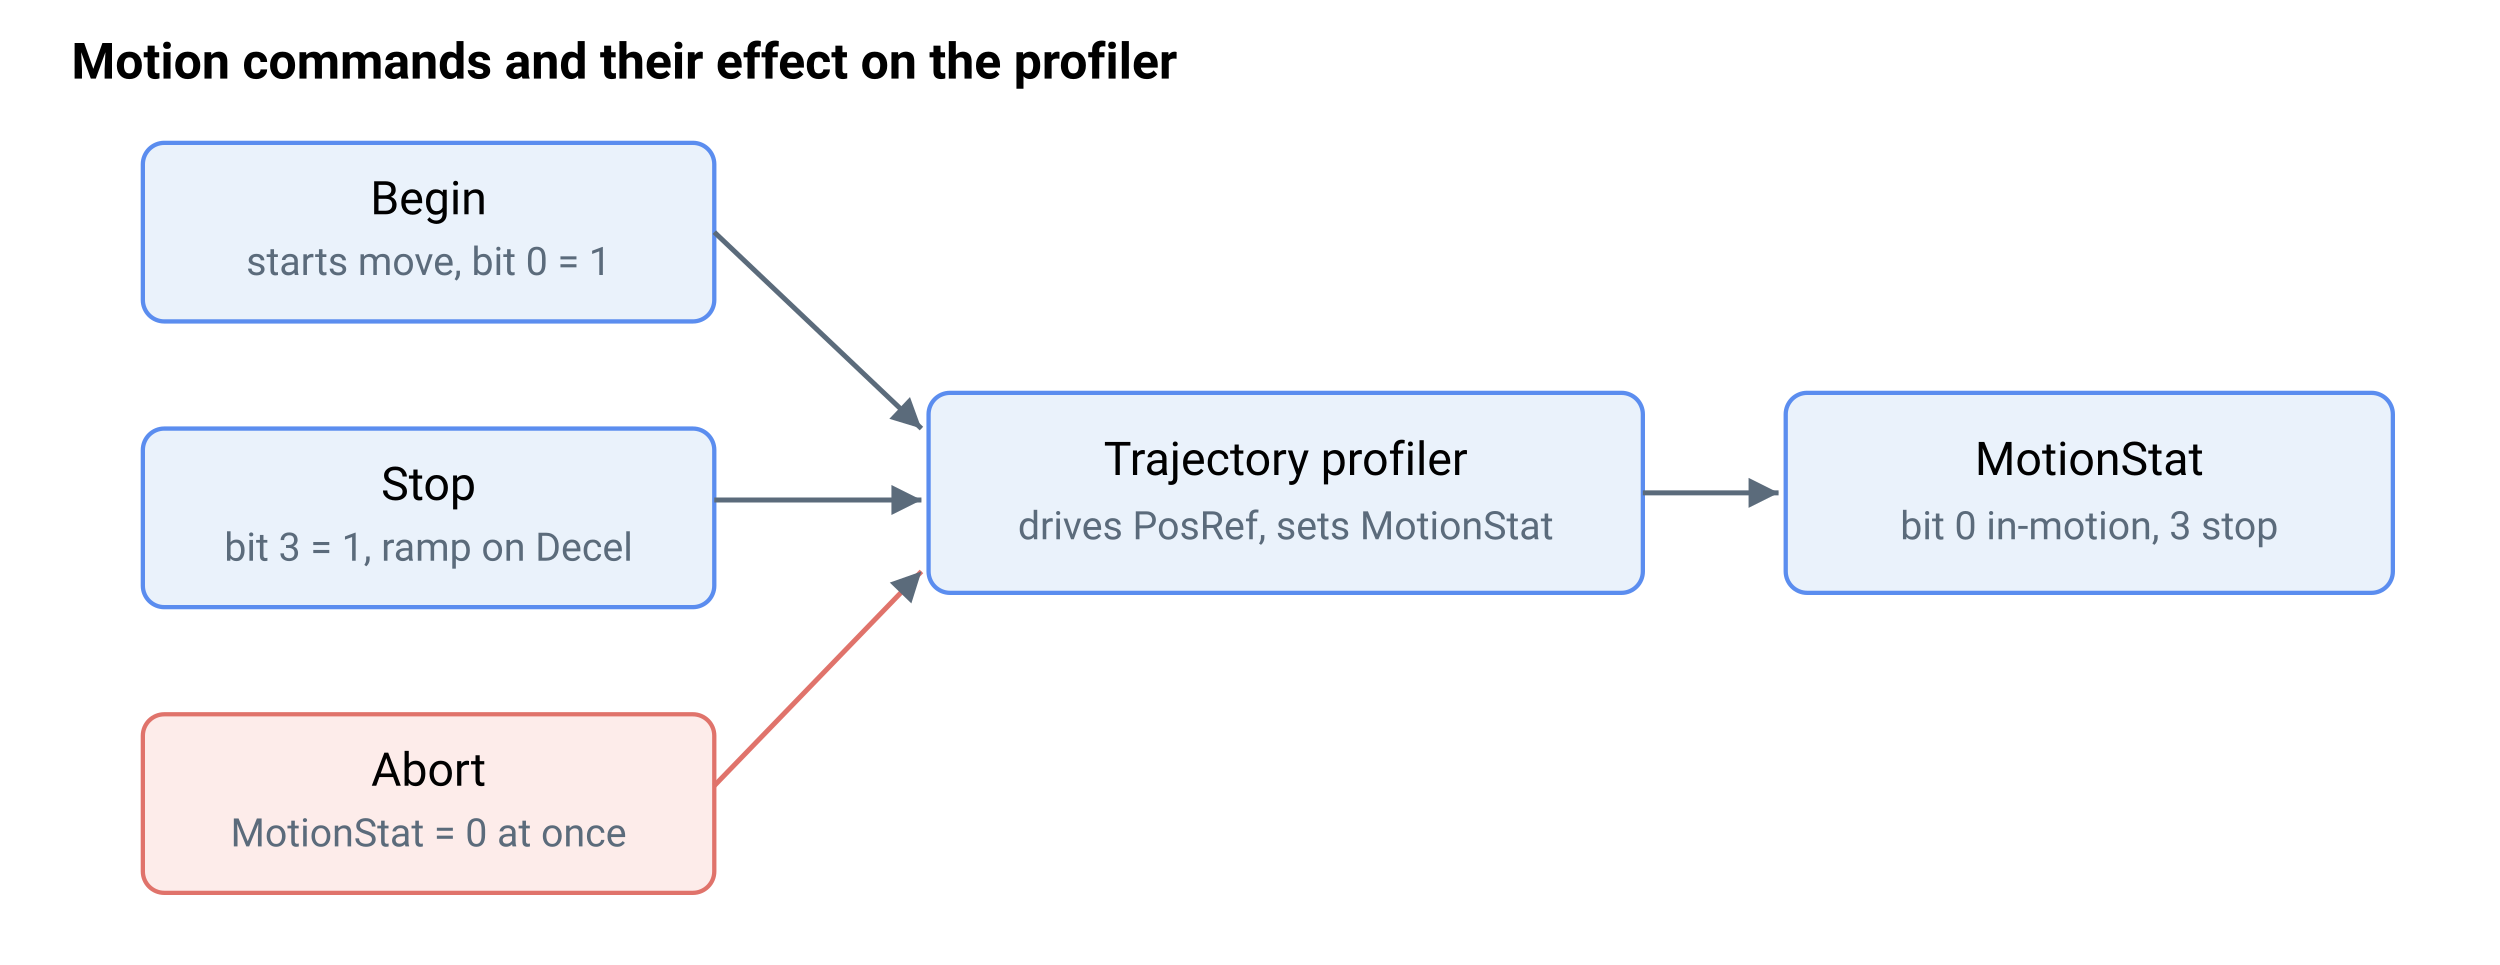
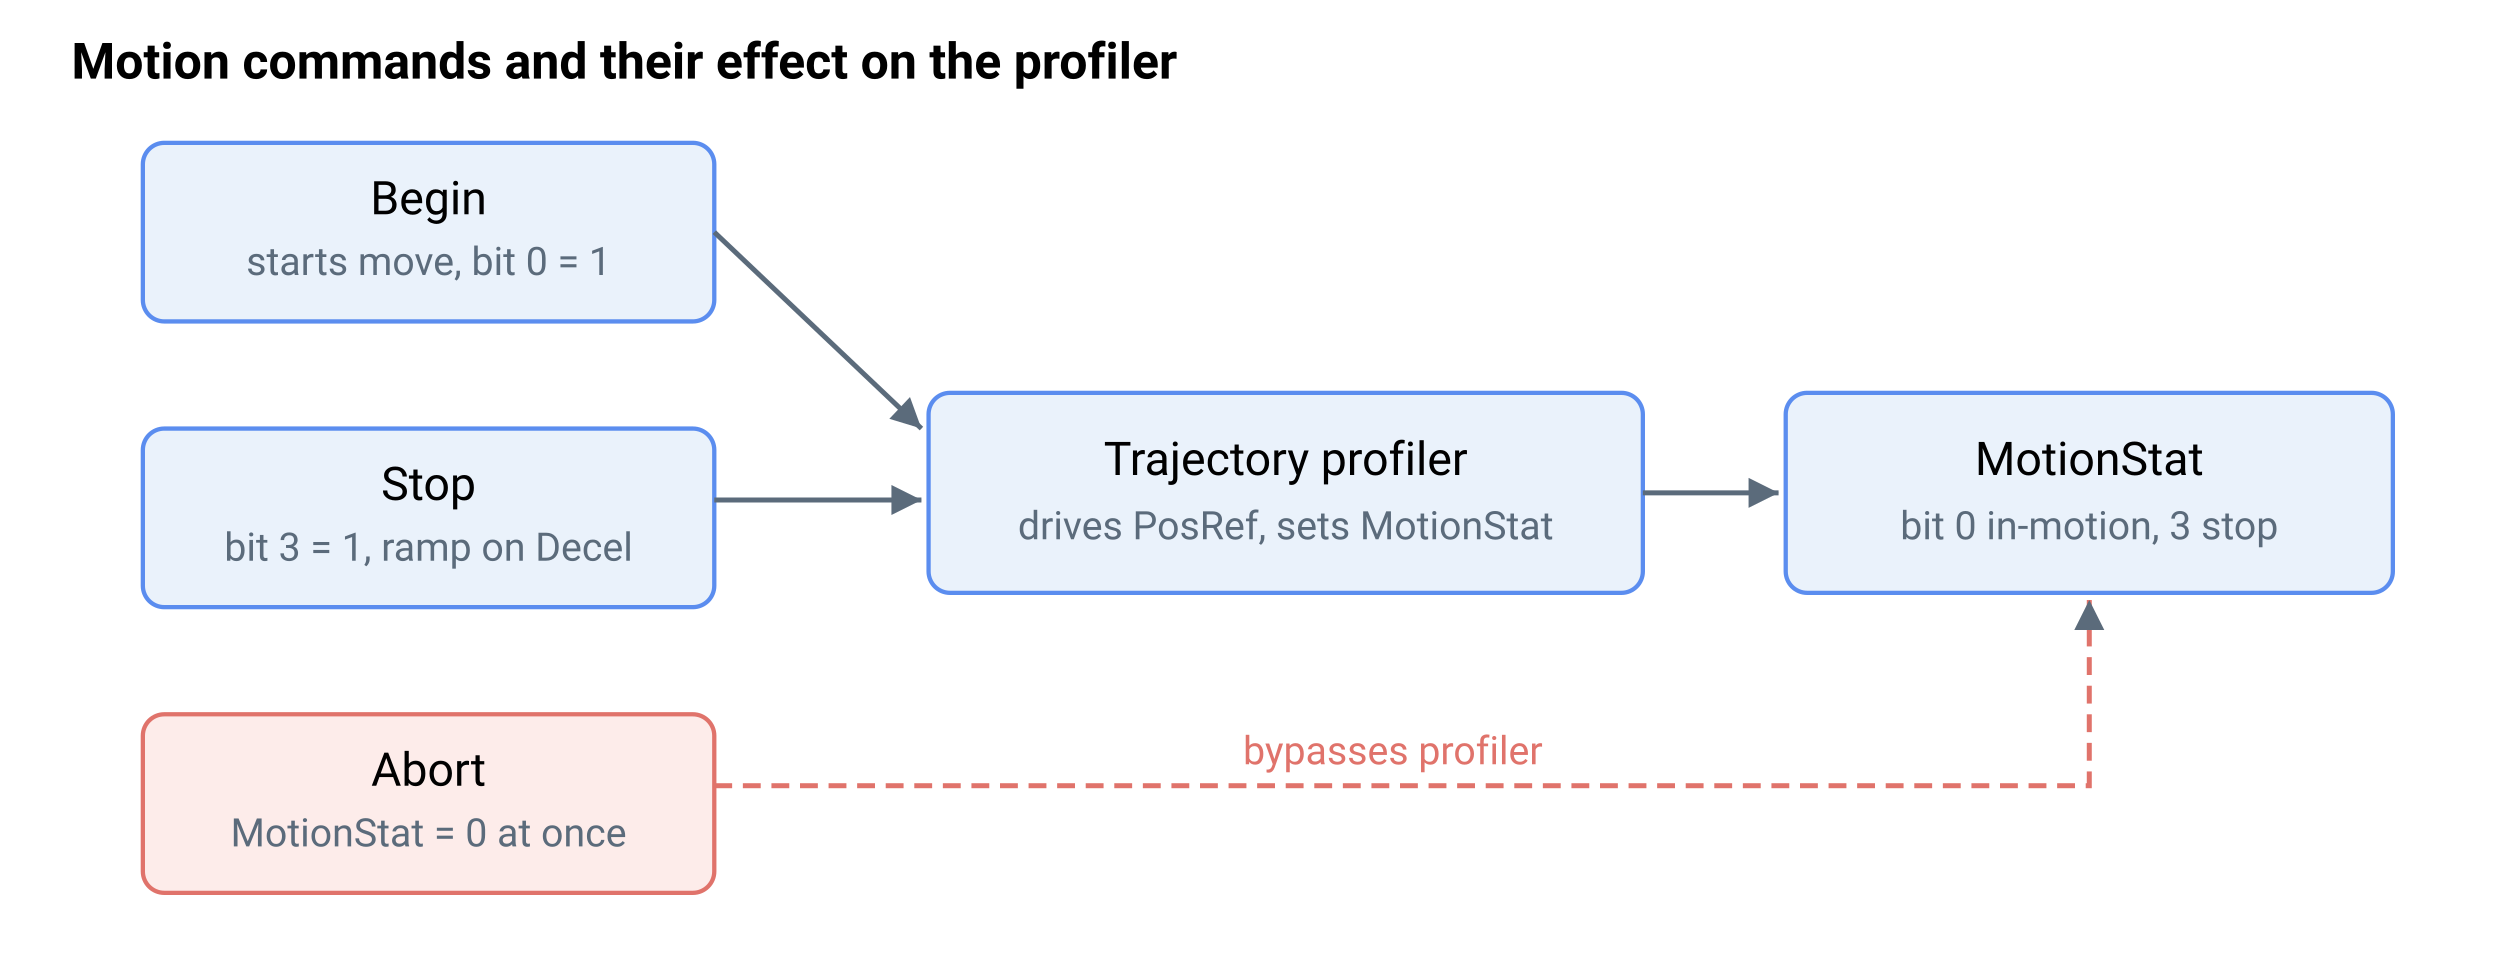
<svg xmlns="http://www.w3.org/2000/svg" width="700" height="270" viewBox="0 0 700 270" font-family="-apple-system,Segoe UI,Roboto,sans-serif" font-size="13" role="img" aria-label="Motion commands and their effect: Begin and Stop write through the trajectory profiler which drives PosRef and sets MotionStat; Abort bypasses the profiler and zeroes MotionStat immediately.">
  <defs>
    <marker id="arrow" markerWidth="8" markerHeight="8" refX="6" refY="3" orient="auto">
      <path d="M0,0 L6,3 L0,6 Z" fill="#5b6b7b" />
    </marker>
  </defs>
  <text x="20" y="22" font-size="14" font-weight="bold">Motion commands and their effect on the profiler</text>
  <rect x="260" y="110" width="200" height="56" rx="6" fill="#eaf2fb" stroke="#5b8def" stroke-width="1.2" />
  <text x="360" y="133" text-anchor="middle">Trajectory profiler</text>
  <text x="360" y="151" text-anchor="middle" font-size="11" fill="#5b6b7b">drives PosRef, sets MotionStat</text>
  <rect x="40" y="40" width="160" height="50" rx="6" fill="#eaf2fb" stroke="#5b8def" stroke-width="1.2" />
  <text x="120" y="60" text-anchor="middle">Begin</text>
  <text x="120" y="77" text-anchor="middle" font-size="11" fill="#5b6b7b">starts move, bit 0 = 1</text>
  <rect x="40" y="120" width="160" height="50" rx="6" fill="#eaf2fb" stroke="#5b8def" stroke-width="1.2" />
  <text x="120" y="140" text-anchor="middle">Stop</text>
  <text x="120" y="157" text-anchor="middle" font-size="11" fill="#5b6b7b">bit 3 = 1, ramp on Decel</text>
  <rect x="40" y="200" width="160" height="50" rx="6" fill="#fdecea" stroke="#e0736b" stroke-width="1.2" />
  <text x="120" y="220" text-anchor="middle">Abort</text>
  <text x="120" y="237" text-anchor="middle" font-size="11" fill="#5b6b7b">MotionStat = 0 at once</text>
  <rect x="500" y="110" width="170" height="56" rx="6" fill="#eaf2fb" stroke="#5b8def" stroke-width="1.2" />
  <text x="585" y="133" text-anchor="middle">MotionStat</text>
  <text x="585" y="151" text-anchor="middle" font-size="11" fill="#5b6b7b">bit 0 in-motion, 3 stop</text>
  <line x1="200" y1="65" x2="258" y2="120" stroke="#5b6b7b" stroke-width="1.4" marker-end="url(#arrow)" />
  <line x1="200" y1="140" x2="258" y2="140" stroke="#5b6b7b" stroke-width="1.4" marker-end="url(#arrow)" />
-   <line x1="200" y1="220" x2="258" y2="160" stroke="#e0736b" stroke-width="1.4" marker-end="url(#arrow)" />
+   <path d="M 200 220 L 585 220 L 585 168" fill="none" stroke="#e0736b" stroke-width="1.4" stroke-dasharray="5 3" marker-end="url(#arrow)" />
+   <text x="390" y="214" text-anchor="middle" font-size="11" fill="#e0736b">bypasses profiler</text>
  <line x1="460" y1="138" x2="498" y2="138" stroke="#5b6b7b" stroke-width="1.4" marker-end="url(#arrow)" />
</svg>
